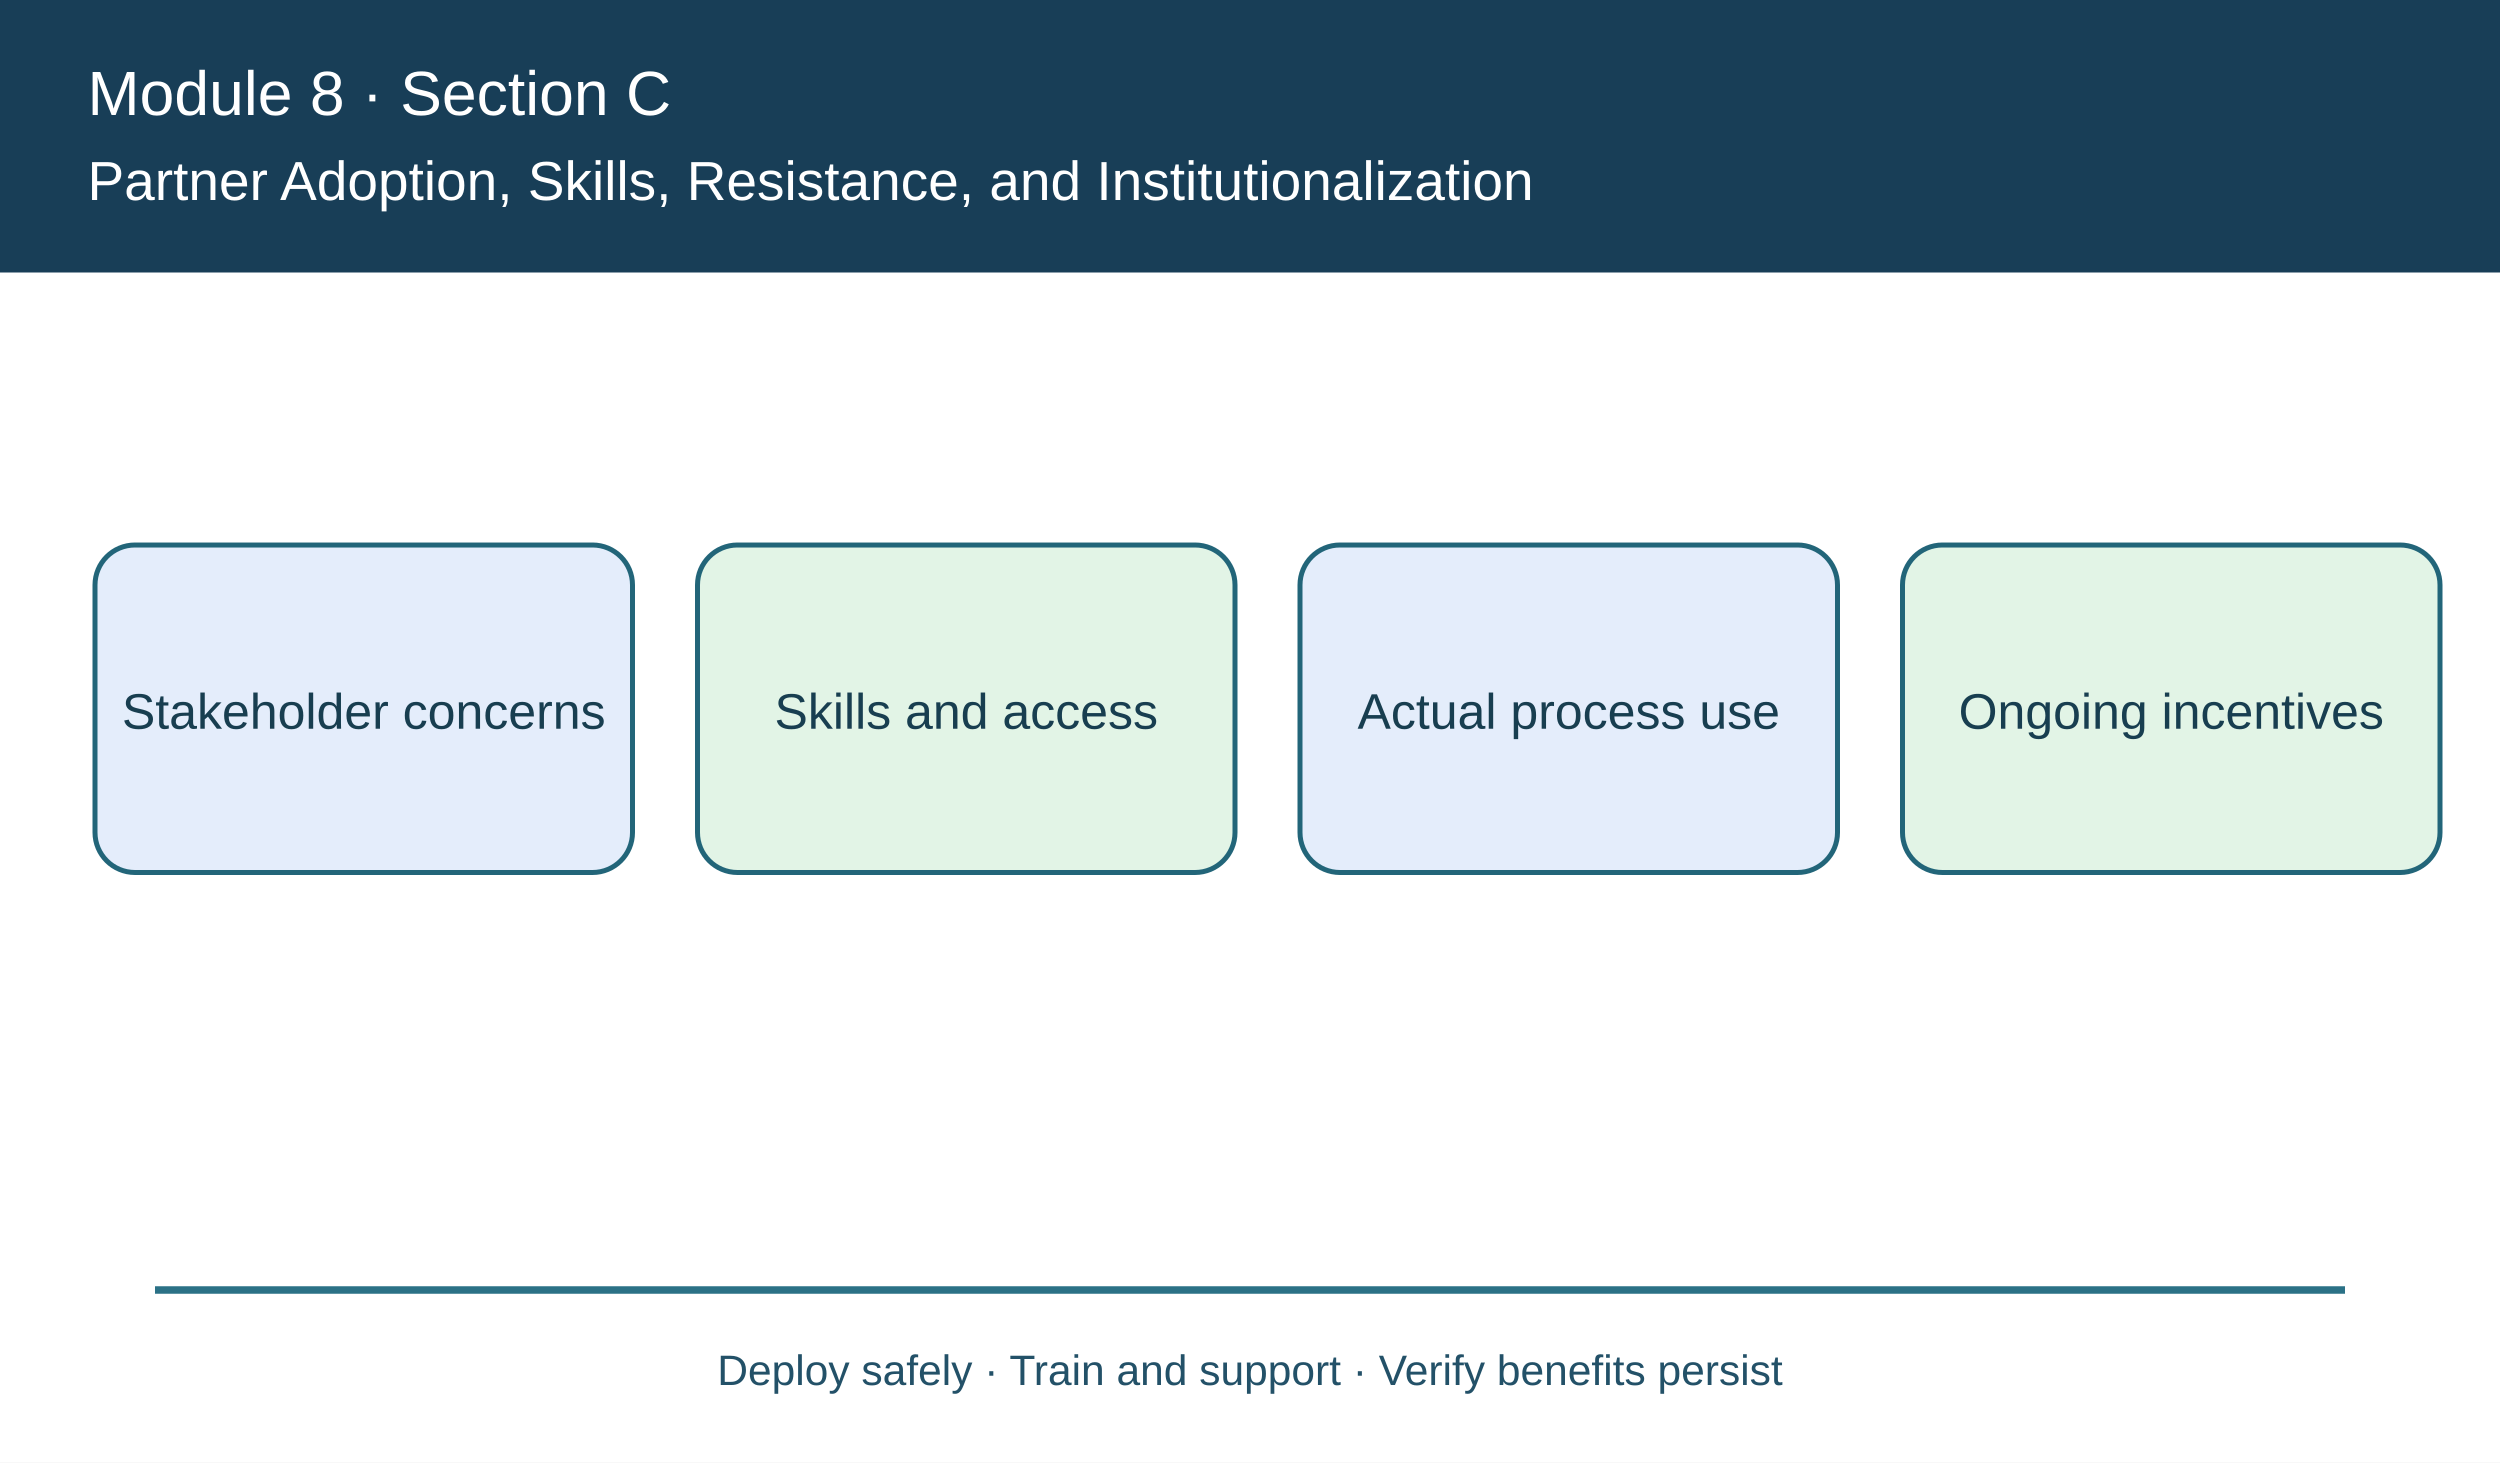
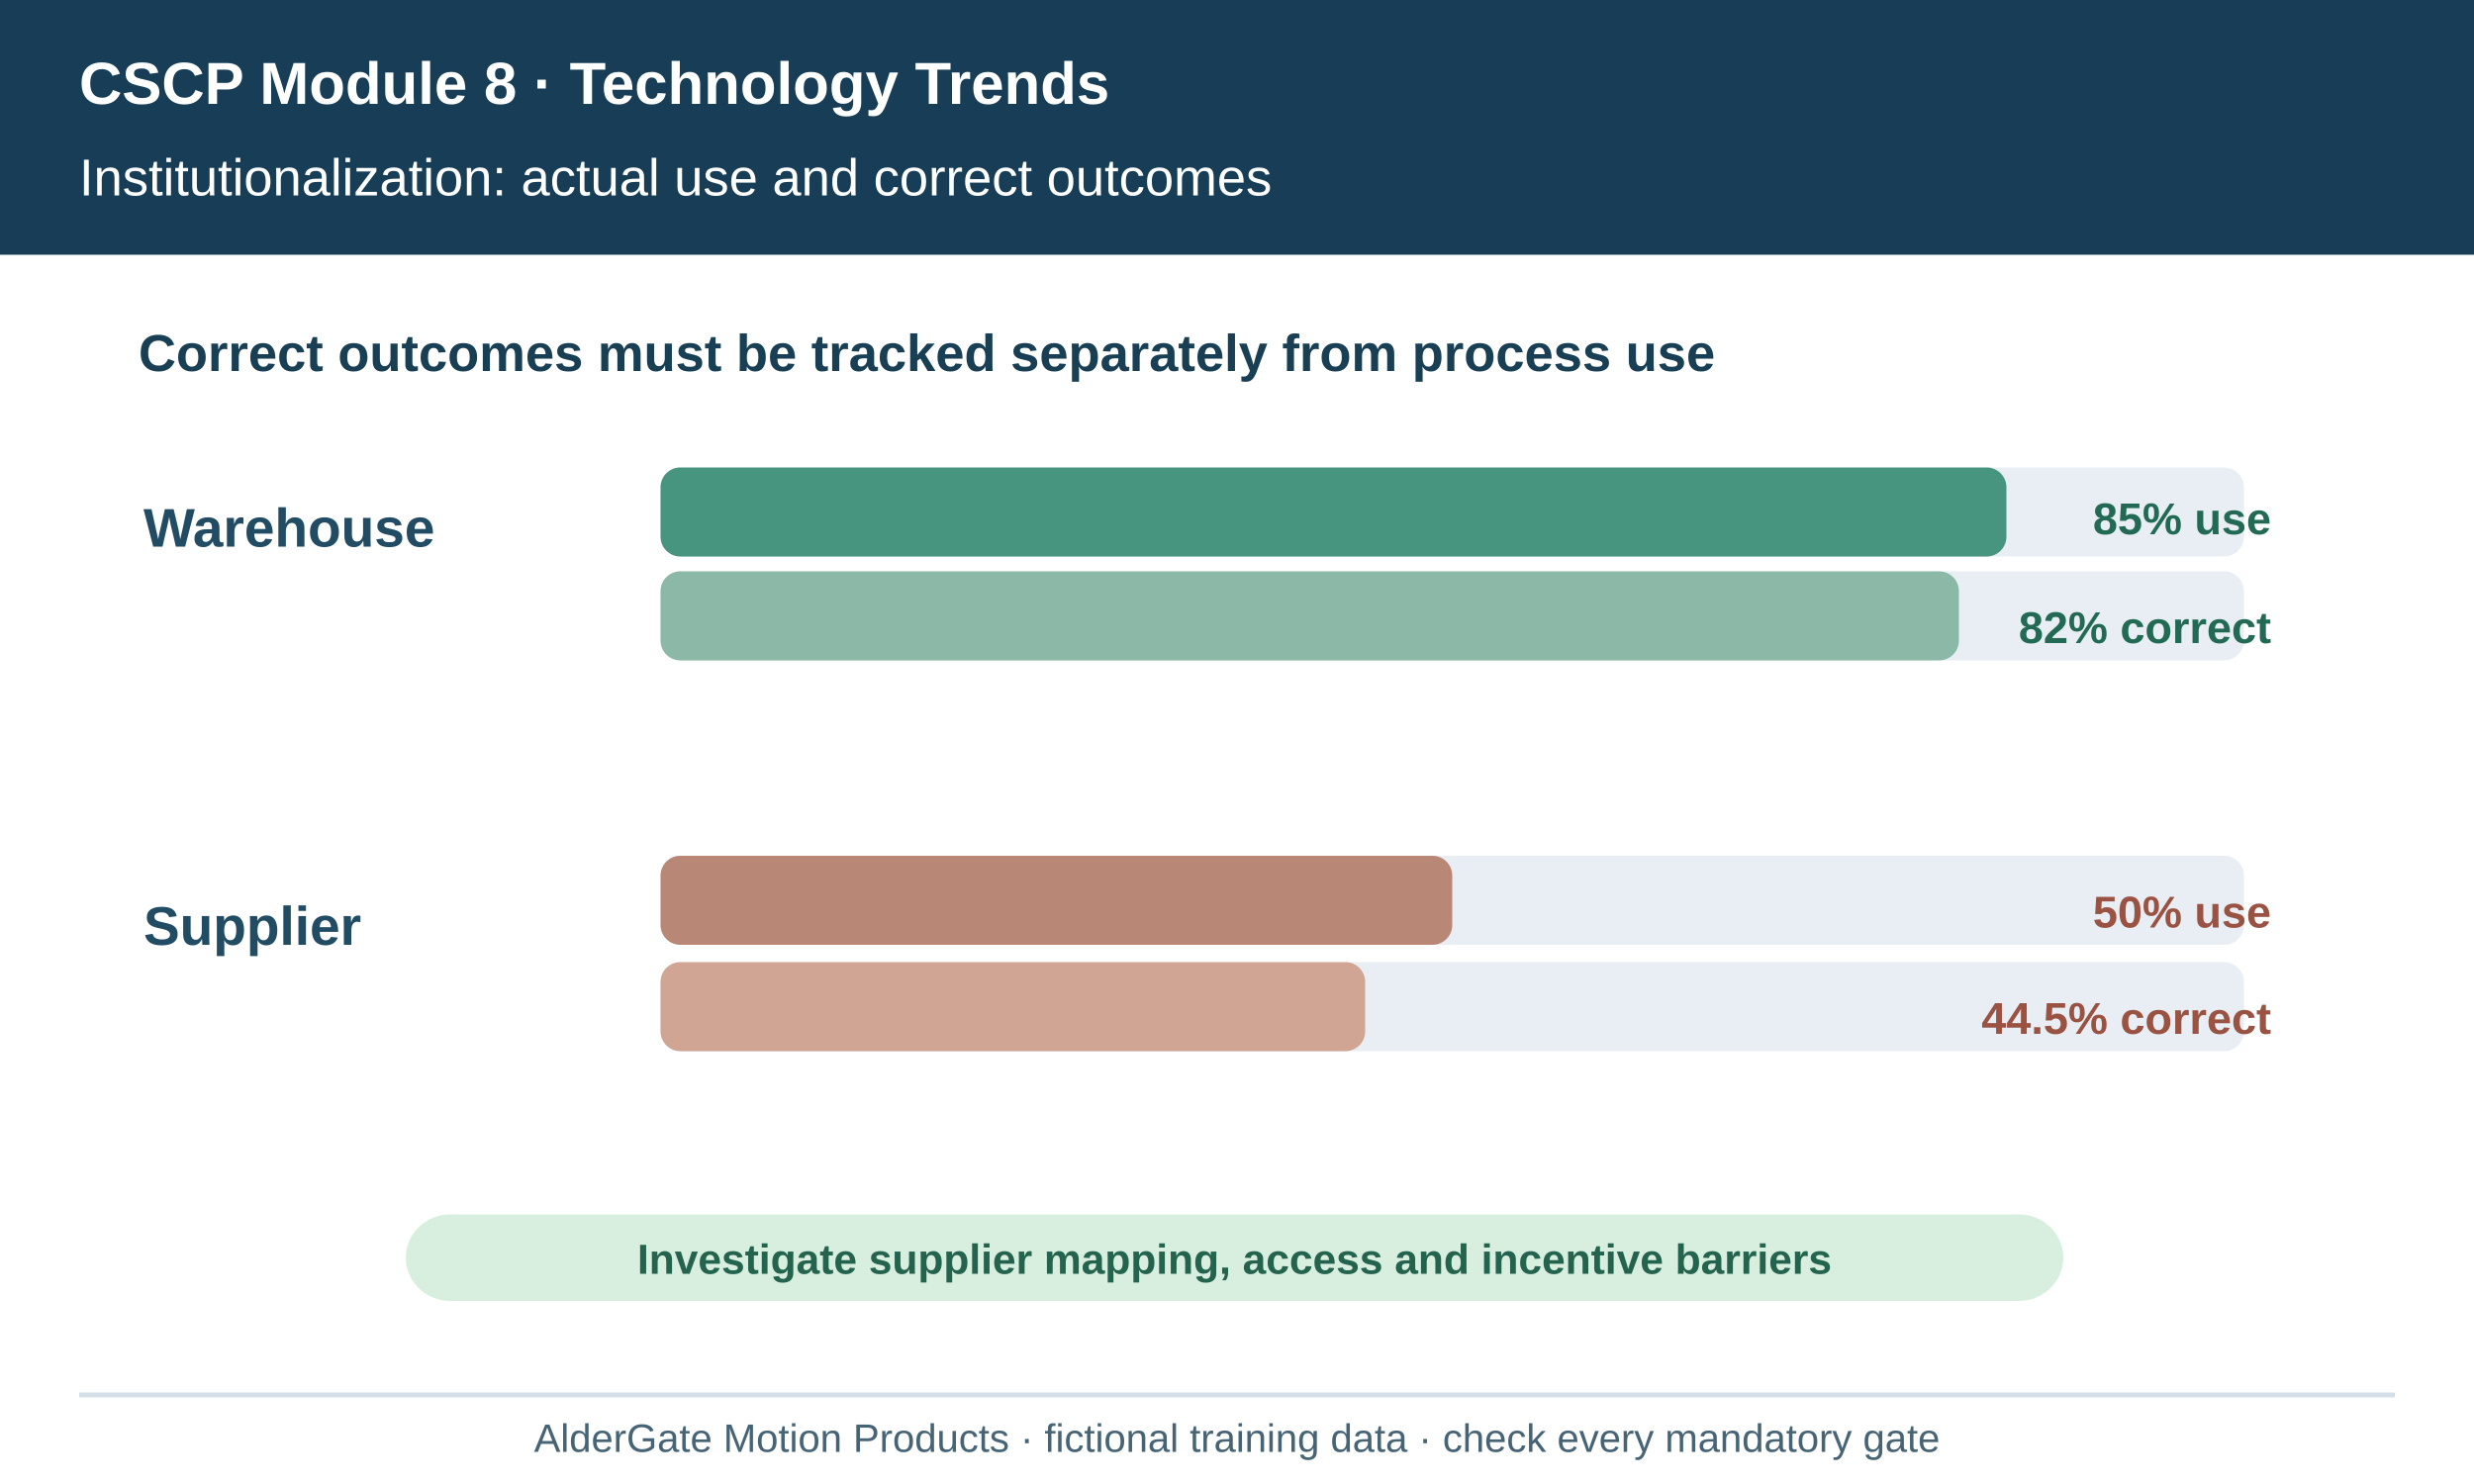
- <svg xmlns="http://www.w3.org/2000/svg" width="1000" height="585" viewBox="0 0 1000 585" role="img" aria-labelledby="title desc">
-   <rect width="1000" height="585" fill="#fff" />
-   <rect width="1000" height="109" fill="#183e57" />
-   <text x="35" y="46" fill="#fff" font-family="Arial" font-size="25">Module 8 · Section C</text>
-   <text x="35" y="80" fill="#fff" font-family="Arial" font-size="22">Partner Adoption, Skills, Resistance, and Institutionalization</text>
-   <rect x="38" y="218" width="215" height="131" rx="16" fill="#e4edfb" stroke="#226579" stroke-width="2" />
-   <text x="145.5" y="291.5" text-anchor="middle" font-family="Arial" font-size="20" fill="#183e50">Stakeholder concerns</text>
-   <rect x="279" y="218" width="215" height="131" rx="16" fill="#e2f4e6" stroke="#226579" stroke-width="2" />
-   <text x="386.5" y="291.5" text-anchor="middle" font-family="Arial" font-size="20" fill="#183e50">Skills and access</text>
-   <rect x="520" y="218" width="215" height="131" rx="16" fill="#e4edfb" stroke="#226579" stroke-width="2" />
-   <text x="627.5" y="291.5" text-anchor="middle" font-family="Arial" font-size="20" fill="#183e50">Actual process use</text>
-   <rect x="761" y="218" width="215" height="131" rx="16" fill="#e2f4e6" stroke="#226579" stroke-width="2" />
-   <text x="868.5" y="291.5" text-anchor="middle" font-family="Arial" font-size="20" fill="#183e50">Ongoing incentives</text>
-   <path d="M62 516 H938" stroke="#2b7186" stroke-width="3" />
-   <text x="500" y="554" font-size="17" font-family="Arial" fill="#235168" text-anchor="middle">Deploy safely · Train and support · Verify benefits persist</text>
+ <svg xmlns="http://www.w3.org/2000/svg" viewBox="0 0 1000 600" width="1000" height="600" role="img" aria-labelledby="title desc">
+   <rect x="0" y="0" width="1000" height="600" rx="0" fill="#fff" stroke="none" stroke-width="1.5" />
+   <rect x="0" y="0" width="1000" height="103" rx="0" fill="#173e56" stroke="none" stroke-width="1.5" />
+   <text x="32" y="42" font-family="Arial,Helvetica,sans-serif" font-size="24" text-anchor="start" fill="#fff" font-weight="700">CSCP Module 8 · Technology Trends</text>
+   <text x="32" y="79" font-family="Arial,Helvetica,sans-serif" font-size="21" text-anchor="start" fill="#fff">Institutionalization: actual use and correct outcomes</text>
+   <text x="56" y="150" font-family="Arial,Helvetica,sans-serif" font-size="21" text-anchor="start" fill="#193f54" font-weight="700">Correct outcomes must be tracked separately from process use</text>
+   <text x="58" y="221" font-family="Arial,Helvetica,sans-serif" font-size="22" text-anchor="start" fill="#214c64" font-weight="700">Warehouse</text>
+   <rect x="267" y="189" width="640" height="36" rx="8" fill="#e8eef3" stroke="none" stroke-width="1.5" />
+   <rect x="267" y="189" width="544" height="36" rx="8" fill="#47947f" stroke="none" stroke-width="1.5" />
+   <text x="918" y="216" font-family="Arial,Helvetica,sans-serif" font-size="18" text-anchor="end" fill="#236a55" font-weight="700">85% use</text>
+   <rect x="267" y="231" width="640" height="36" rx="8" fill="#e8eef3" stroke="none" stroke-width="1.5" />
+   <rect x="267" y="231" width="524.8" height="36" rx="8" fill="#8bb8a7" stroke="none" stroke-width="1.5" />
+   <text x="918" y="260" font-family="Arial,Helvetica,sans-serif" font-size="18" text-anchor="end" fill="#236a55" font-weight="700">82% correct</text>
+   <text x="58" y="382" font-family="Arial,Helvetica,sans-serif" font-size="22" text-anchor="start" fill="#214c64" font-weight="700">Supplier</text>
+   <rect x="267" y="346" width="640" height="36" rx="8" fill="#e8eef3" stroke="none" stroke-width="1.5" />
+   <rect x="267" y="346" width="320" height="36" rx="8" fill="#b88775" stroke="none" stroke-width="1.5" />
+   <text x="918" y="375" font-family="Arial,Helvetica,sans-serif" font-size="18" text-anchor="end" fill="#9a5342" font-weight="700">50% use</text>
+   <rect x="267" y="389" width="640" height="36" rx="8" fill="#e8eef3" stroke="none" stroke-width="1.5" />
+   <rect x="267" y="389" width="284.8" height="36" rx="8" fill="#d0a593" stroke="none" stroke-width="1.5" />
+   <text x="918" y="418" font-family="Arial,Helvetica,sans-serif" font-size="18" text-anchor="end" fill="#9a5342" font-weight="700">44.5% correct</text>
+   <rect x="164" y="491" width="670" height="35" rx="18" fill="#d8efe0" stroke="none" stroke-width="1.5" />
+   <text x="499" y="515" font-family="Arial,Helvetica,sans-serif" font-size="17" text-anchor="middle" fill="#24634d" font-weight="700">Investigate supplier mapping, access and incentive barriers</text>
+   <line x1="32" y1="564" x2="968" y2="564" stroke="#d4e0e8" stroke-width="2" />
+   <text x="500" y="587" font-family="Arial,Helvetica,sans-serif" font-size="16" text-anchor="middle" fill="#466475">AlderGate Motion Products · fictional training data · check every mandatory gate</text>
</svg>
